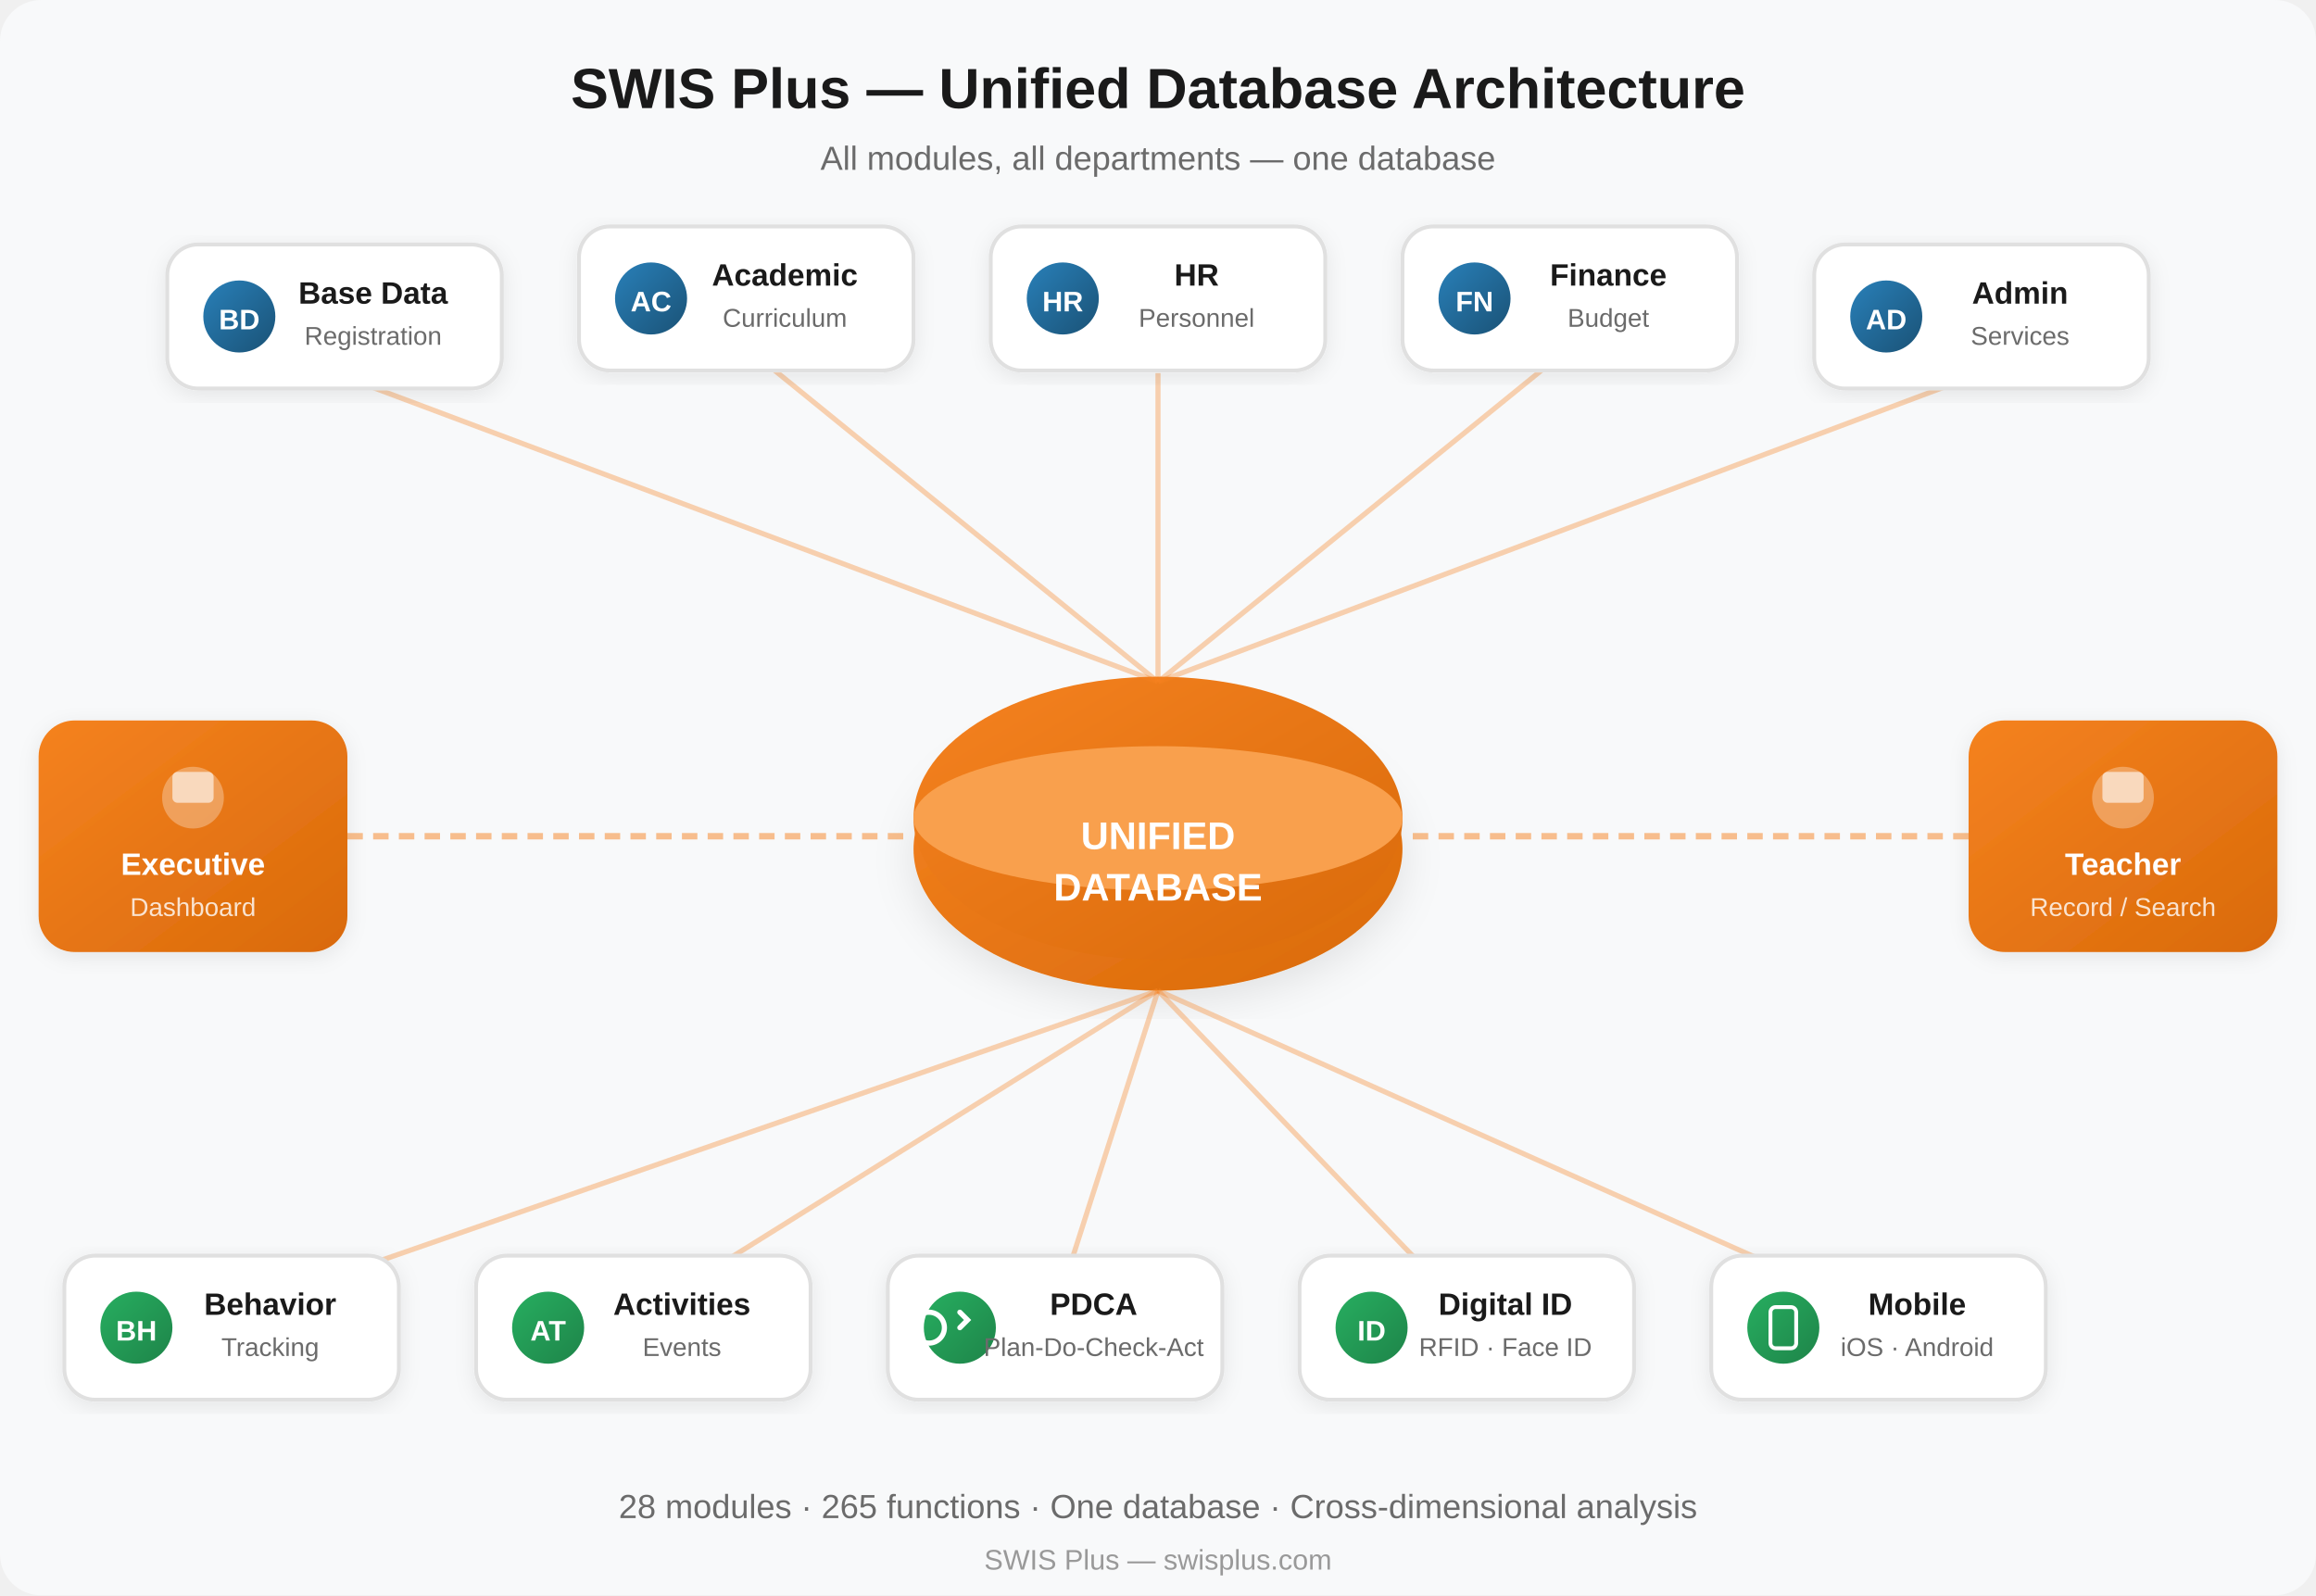
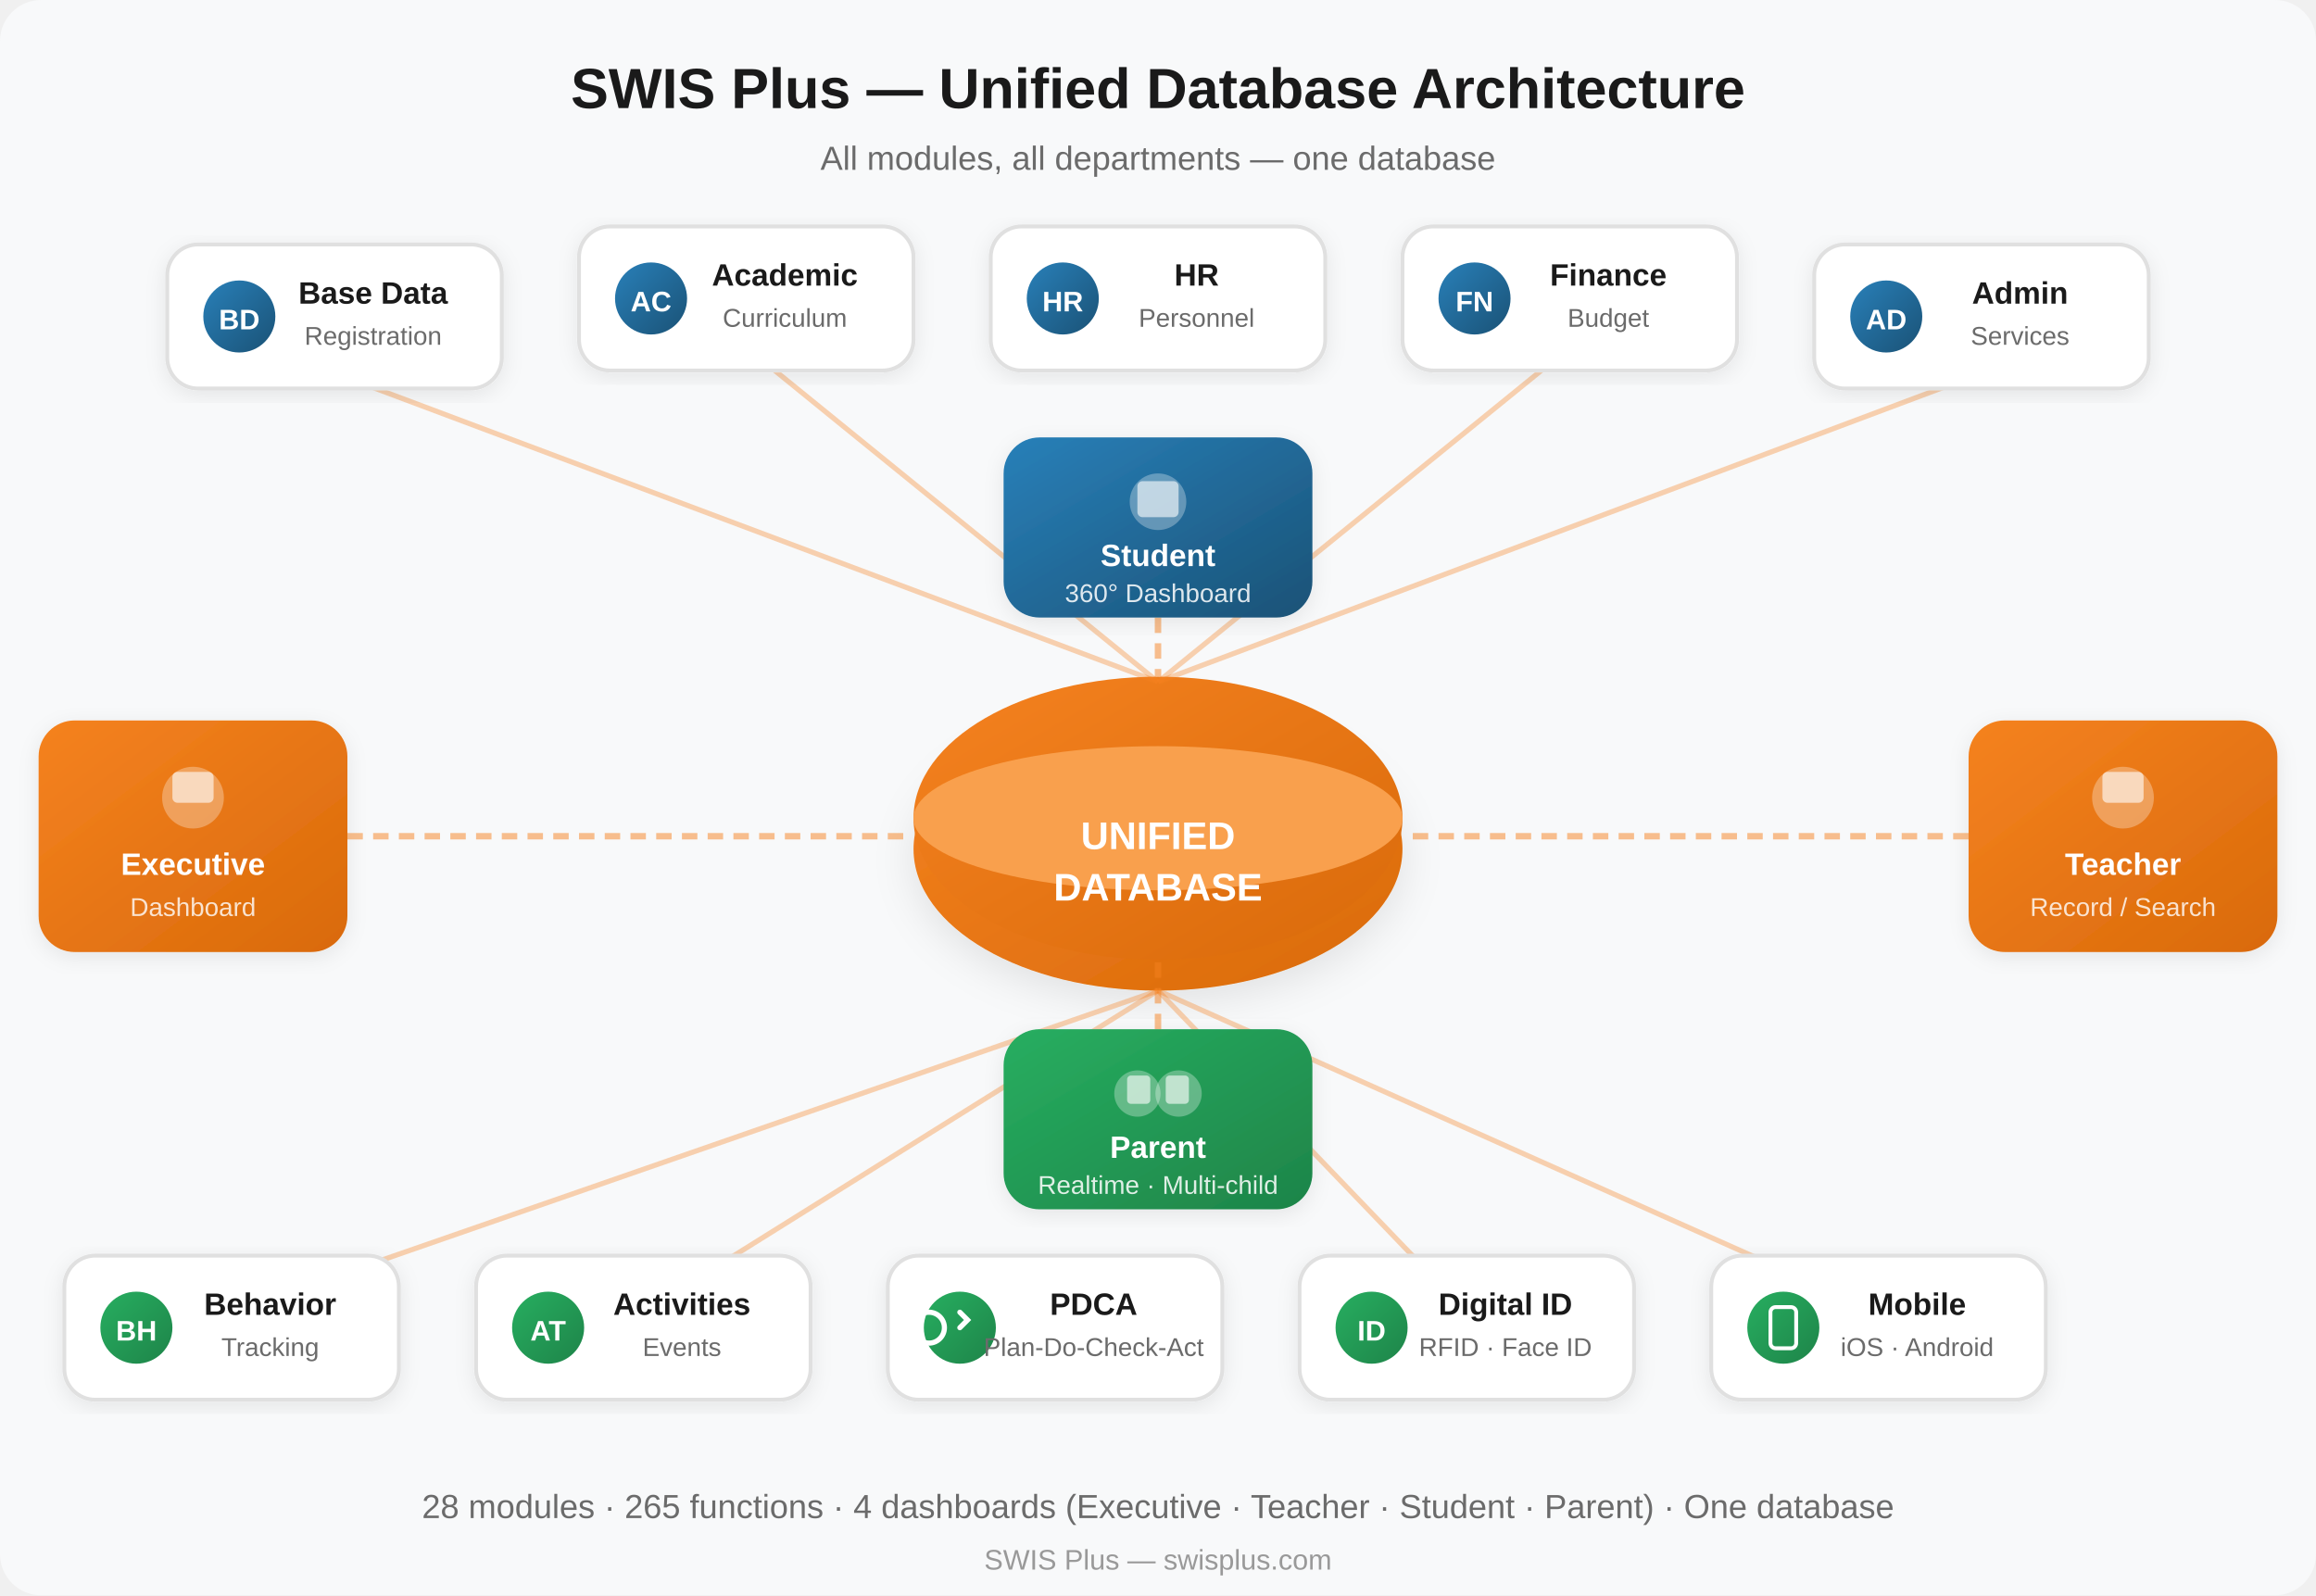
<svg xmlns="http://www.w3.org/2000/svg" viewBox="0 0 900 620" font-family="Arial, Helvetica, sans-serif">
  <defs>
    <linearGradient id="gOrange" x1="0%" y1="0%" x2="100%" y2="100%">
      <stop offset="0%" stop-color="#f58220" />
      <stop offset="100%" stop-color="#d96a0a" />
    </linearGradient>
    <linearGradient id="gBlue" x1="0%" y1="0%" x2="100%" y2="100%">
      <stop offset="0%" stop-color="#2980b9" />
      <stop offset="100%" stop-color="#1a5276" />
    </linearGradient>
    <linearGradient id="gGreen" x1="0%" y1="0%" x2="100%" y2="100%">
      <stop offset="0%" stop-color="#27ae60" />
      <stop offset="100%" stop-color="#1e8449" />
    </linearGradient>
    <filter id="shadow">
      <feDropShadow dx="0" dy="4" stdDeviation="8" flood-color="#000" flood-opacity="0.1" />
    </filter>
    <filter id="shadowSm">
      <feDropShadow dx="0" dy="2" stdDeviation="4" flood-color="#000" flood-opacity="0.08" />
    </filter>
  </defs>
  <rect width="900" height="620" fill="#f8f9fa" rx="16" />
  <text x="450" y="42" text-anchor="middle" font-size="22" font-weight="bold" fill="#1a1a1a">SWIS Plus — Unified Database Architecture</text>
  <text x="450" y="66" text-anchor="middle" font-size="13" fill="#6b6b6b">All modules, all departments — one database</text>
  <ellipse cx="450" cy="330" rx="95" ry="55" fill="url(#gOrange)" filter="url(#shadow)" />
  <ellipse cx="450" cy="318" rx="95" ry="55" fill="url(#gOrange)" />
  <ellipse cx="450" cy="318" rx="95" ry="28" fill="#f9a04d" />
  <text x="450" y="330" text-anchor="middle" font-size="15" font-weight="bold" fill="#fff">UNIFIED</text>
  <text x="450" y="350" text-anchor="middle" font-size="15" font-weight="bold" fill="#fff">DATABASE</text>
  <line x1="450" y1="265" x2="130" y2="145" stroke="#f58220" stroke-width="2" opacity="0.35" />
  <line x1="450" y1="265" x2="290" y2="135" stroke="#f58220" stroke-width="2" opacity="0.35" />
-   <line x1="450" y1="265" x2="450" y2="145" stroke="#f58220" stroke-width="2" opacity="0.35" />
  <line x1="450" y1="265" x2="610" y2="135" stroke="#f58220" stroke-width="2" opacity="0.35" />
  <line x1="450" y1="265" x2="770" y2="145" stroke="#f58220" stroke-width="2" opacity="0.35" />
  <line x1="450" y1="385" x2="90" y2="510" stroke="#f58220" stroke-width="2" opacity="0.35" />
  <line x1="450" y1="385" x2="250" y2="510" stroke="#f58220" stroke-width="2" opacity="0.35" />
-   <line x1="450" y1="385" x2="410" y2="510" stroke="#f58220" stroke-width="2" opacity="0.35" />
  <line x1="450" y1="385" x2="570" y2="510" stroke="#f58220" stroke-width="2" opacity="0.35" />
  <line x1="450" y1="385" x2="730" y2="510" stroke="#f58220" stroke-width="2" opacity="0.35" />
  <rect x="65" y="95" width="130" height="56" rx="12" fill="#fff" stroke="#e0e0e0" stroke-width="1.5" filter="url(#shadowSm)" />
  <circle cx="93" cy="123" r="14" fill="url(#gBlue)" />
  <text x="93" y="128" text-anchor="middle" font-size="11" fill="#fff" font-weight="bold">BD</text>
  <text x="145" y="118" text-anchor="middle" font-size="12" font-weight="bold" fill="#1a1a1a">Base Data</text>
  <text x="145" y="134" text-anchor="middle" font-size="10" fill="#6b6b6b">Registration</text>
  <rect x="225" y="88" width="130" height="56" rx="12" fill="#fff" stroke="#e0e0e0" stroke-width="1.5" filter="url(#shadowSm)" />
  <circle cx="253" cy="116" r="14" fill="url(#gBlue)" />
  <text x="253" y="121" text-anchor="middle" font-size="11" fill="#fff" font-weight="bold">AC</text>
  <text x="305" y="111" text-anchor="middle" font-size="12" font-weight="bold" fill="#1a1a1a">Academic</text>
  <text x="305" y="127" text-anchor="middle" font-size="10" fill="#6b6b6b">Curriculum</text>
  <rect x="385" y="88" width="130" height="56" rx="12" fill="#fff" stroke="#e0e0e0" stroke-width="1.5" filter="url(#shadowSm)" />
  <circle cx="413" cy="116" r="14" fill="url(#gBlue)" />
  <text x="413" y="121" text-anchor="middle" font-size="11" fill="#fff" font-weight="bold">HR</text>
  <text x="465" y="111" text-anchor="middle" font-size="12" font-weight="bold" fill="#1a1a1a">HR</text>
  <text x="465" y="127" text-anchor="middle" font-size="10" fill="#6b6b6b">Personnel</text>
  <rect x="545" y="88" width="130" height="56" rx="12" fill="#fff" stroke="#e0e0e0" stroke-width="1.5" filter="url(#shadowSm)" />
  <circle cx="573" cy="116" r="14" fill="url(#gBlue)" />
  <text x="573" y="121" text-anchor="middle" font-size="11" fill="#fff" font-weight="bold">FN</text>
  <text x="625" y="111" text-anchor="middle" font-size="12" font-weight="bold" fill="#1a1a1a">Finance</text>
  <text x="625" y="127" text-anchor="middle" font-size="10" fill="#6b6b6b">Budget</text>
  <rect x="705" y="95" width="130" height="56" rx="12" fill="#fff" stroke="#e0e0e0" stroke-width="1.5" filter="url(#shadowSm)" />
  <circle cx="733" cy="123" r="14" fill="url(#gBlue)" />
  <text x="733" y="128" text-anchor="middle" font-size="11" fill="#fff" font-weight="bold">AD</text>
  <text x="785" y="118" text-anchor="middle" font-size="12" font-weight="bold" fill="#1a1a1a">Admin</text>
  <text x="785" y="134" text-anchor="middle" font-size="10" fill="#6b6b6b">Services</text>
  <rect x="25" y="488" width="130" height="56" rx="12" fill="#fff" stroke="#e0e0e0" stroke-width="1.5" filter="url(#shadowSm)" />
  <circle cx="53" cy="516" r="14" fill="url(#gGreen)" />
  <text x="53" y="521" text-anchor="middle" font-size="11" fill="#fff" font-weight="bold">BH</text>
  <text x="105" y="511" text-anchor="middle" font-size="12" font-weight="bold" fill="#1a1a1a">Behavior</text>
  <text x="105" y="527" text-anchor="middle" font-size="10" fill="#6b6b6b">Tracking</text>
  <rect x="185" y="488" width="130" height="56" rx="12" fill="#fff" stroke="#e0e0e0" stroke-width="1.5" filter="url(#shadowSm)" />
  <circle cx="213" cy="516" r="14" fill="url(#gGreen)" />
  <text x="213" y="521" text-anchor="middle" font-size="11" fill="#fff" font-weight="bold">AT</text>
  <text x="265" y="511" text-anchor="middle" font-size="12" font-weight="bold" fill="#1a1a1a">Activities</text>
  <text x="265" y="527" text-anchor="middle" font-size="10" fill="#6b6b6b">Events</text>
  <rect x="345" y="488" width="130" height="56" rx="12" fill="#fff" stroke="#e0e0e0" stroke-width="1.5" filter="url(#shadowSm)" />
  <circle cx="373" cy="516" r="14" fill="url(#gGreen)" />
  <path d="M367,516 A6,6 0 1,1 367,515.99" fill="none" stroke="#fff" stroke-width="2" />
  <path d="M373,510 L376,513 L373,516" fill="none" stroke="#fff" stroke-width="2" stroke-linecap="round" />
  <text x="425" y="511" text-anchor="middle" font-size="12" font-weight="bold" fill="#1a1a1a">PDCA</text>
  <text x="425" y="527" text-anchor="middle" font-size="10" fill="#6b6b6b">Plan-Do-Check-Act</text>
  <rect x="505" y="488" width="130" height="56" rx="12" fill="#fff" stroke="#e0e0e0" stroke-width="1.5" filter="url(#shadowSm)" />
  <circle cx="533" cy="516" r="14" fill="url(#gGreen)" />
  <text x="533" y="521" text-anchor="middle" font-size="11" fill="#fff" font-weight="bold">ID</text>
  <text x="585" y="511" text-anchor="middle" font-size="12" font-weight="bold" fill="#1a1a1a">Digital ID</text>
  <text x="585" y="527" text-anchor="middle" font-size="10" fill="#6b6b6b">RFID · Face ID</text>
  <rect x="665" y="488" width="130" height="56" rx="12" fill="#fff" stroke="#e0e0e0" stroke-width="1.5" filter="url(#shadowSm)" />
  <circle cx="693" cy="516" r="14" fill="url(#gGreen)" />
  <rect x="688" y="508" width="10" height="16" rx="2" fill="none" stroke="#fff" stroke-width="1.5" />
  <text x="745" y="511" text-anchor="middle" font-size="12" font-weight="bold" fill="#1a1a1a">Mobile</text>
  <text x="745" y="527" text-anchor="middle" font-size="10" fill="#6b6b6b">iOS · Android</text>
  <rect x="15" y="280" width="120" height="90" rx="14" fill="url(#gOrange)" filter="url(#shadowSm)" />
  <circle cx="75" cy="310" r="12" fill="rgba(255,255,255,0.3)" />
  <rect x="67" y="300" width="16" height="12" rx="2" fill="rgba(255,255,255,0.6)" />
  <text x="75" y="340" text-anchor="middle" font-size="12" font-weight="bold" fill="#fff">Executive</text>
  <text x="75" y="356" text-anchor="middle" font-size="10" fill="rgba(255,255,255,0.8)">Dashboard</text>
  <line x1="135" y1="325" x2="355" y2="325" stroke="#f58220" stroke-width="2.5" stroke-dasharray="6,4" opacity="0.5" />
  <rect x="765" y="280" width="120" height="90" rx="14" fill="url(#gOrange)" filter="url(#shadowSm)" />
  <circle cx="825" cy="310" r="12" fill="rgba(255,255,255,0.3)" />
  <rect x="817" y="300" width="16" height="12" rx="2" fill="rgba(255,255,255,0.6)" />
  <text x="825" y="340" text-anchor="middle" font-size="12" font-weight="bold" fill="#fff">Teacher</text>
  <text x="825" y="356" text-anchor="middle" font-size="10" fill="rgba(255,255,255,0.8)">Record / Search</text>
  <line x1="765" y1="325" x2="545" y2="325" stroke="#f58220" stroke-width="2.5" stroke-dasharray="6,4" opacity="0.5" />
-   <text x="450" y="590" text-anchor="middle" font-size="13" fill="#6b6b6b">28 modules · 265 functions · One database · Cross-dimensional analysis</text>
+   <line x1="450" y1="240" x2="450" y2="263" stroke="#f58220" stroke-width="2.5" stroke-dasharray="6,4" opacity="0.5" />
+   <rect x="390" y="170" width="120" height="70" rx="14" fill="url(#gBlue)" filter="url(#shadowSm)" />
+   <circle cx="450" cy="195" r="11" fill="rgba(255,255,255,0.3)" />
+   <rect x="442" y="187" width="16" height="14" rx="2" fill="rgba(255,255,255,0.6)" />
+   <text x="450" y="220" text-anchor="middle" font-size="12" font-weight="bold" fill="#fff">Student</text>
+   <text x="450" y="234" text-anchor="middle" font-size="10" fill="rgba(255,255,255,0.85)">360° Dashboard</text>
+   <line x1="450" y1="400" x2="450" y2="373" stroke="#f58220" stroke-width="2.5" stroke-dasharray="6,4" opacity="0.5" />
+   <rect x="390" y="400" width="120" height="70" rx="14" fill="url(#gGreen)" filter="url(#shadowSm)" />
+   <circle cx="442" cy="425" r="9" fill="rgba(255,255,255,0.3)" />
+   <circle cx="458" cy="425" r="9" fill="rgba(255,255,255,0.3)" />
+   <rect x="438" y="418" width="9" height="11" rx="1.5" fill="rgba(255,255,255,0.6)" />
+   <rect x="453" y="418" width="9" height="11" rx="1.5" fill="rgba(255,255,255,0.6)" />
+   <text x="450" y="450" text-anchor="middle" font-size="12" font-weight="bold" fill="#fff">Parent</text>
+   <text x="450" y="464" text-anchor="middle" font-size="10" fill="rgba(255,255,255,0.85)">Realtime · Multi-child</text>
+   <text x="450" y="590" text-anchor="middle" font-size="13" fill="#6b6b6b">28 modules · 265 functions · 4 dashboards (Executive · Teacher · Student · Parent) · One database</text>
  <text x="450" y="610" text-anchor="middle" font-size="11" fill="#999">SWIS Plus — swisplus.com</text>
</svg>
